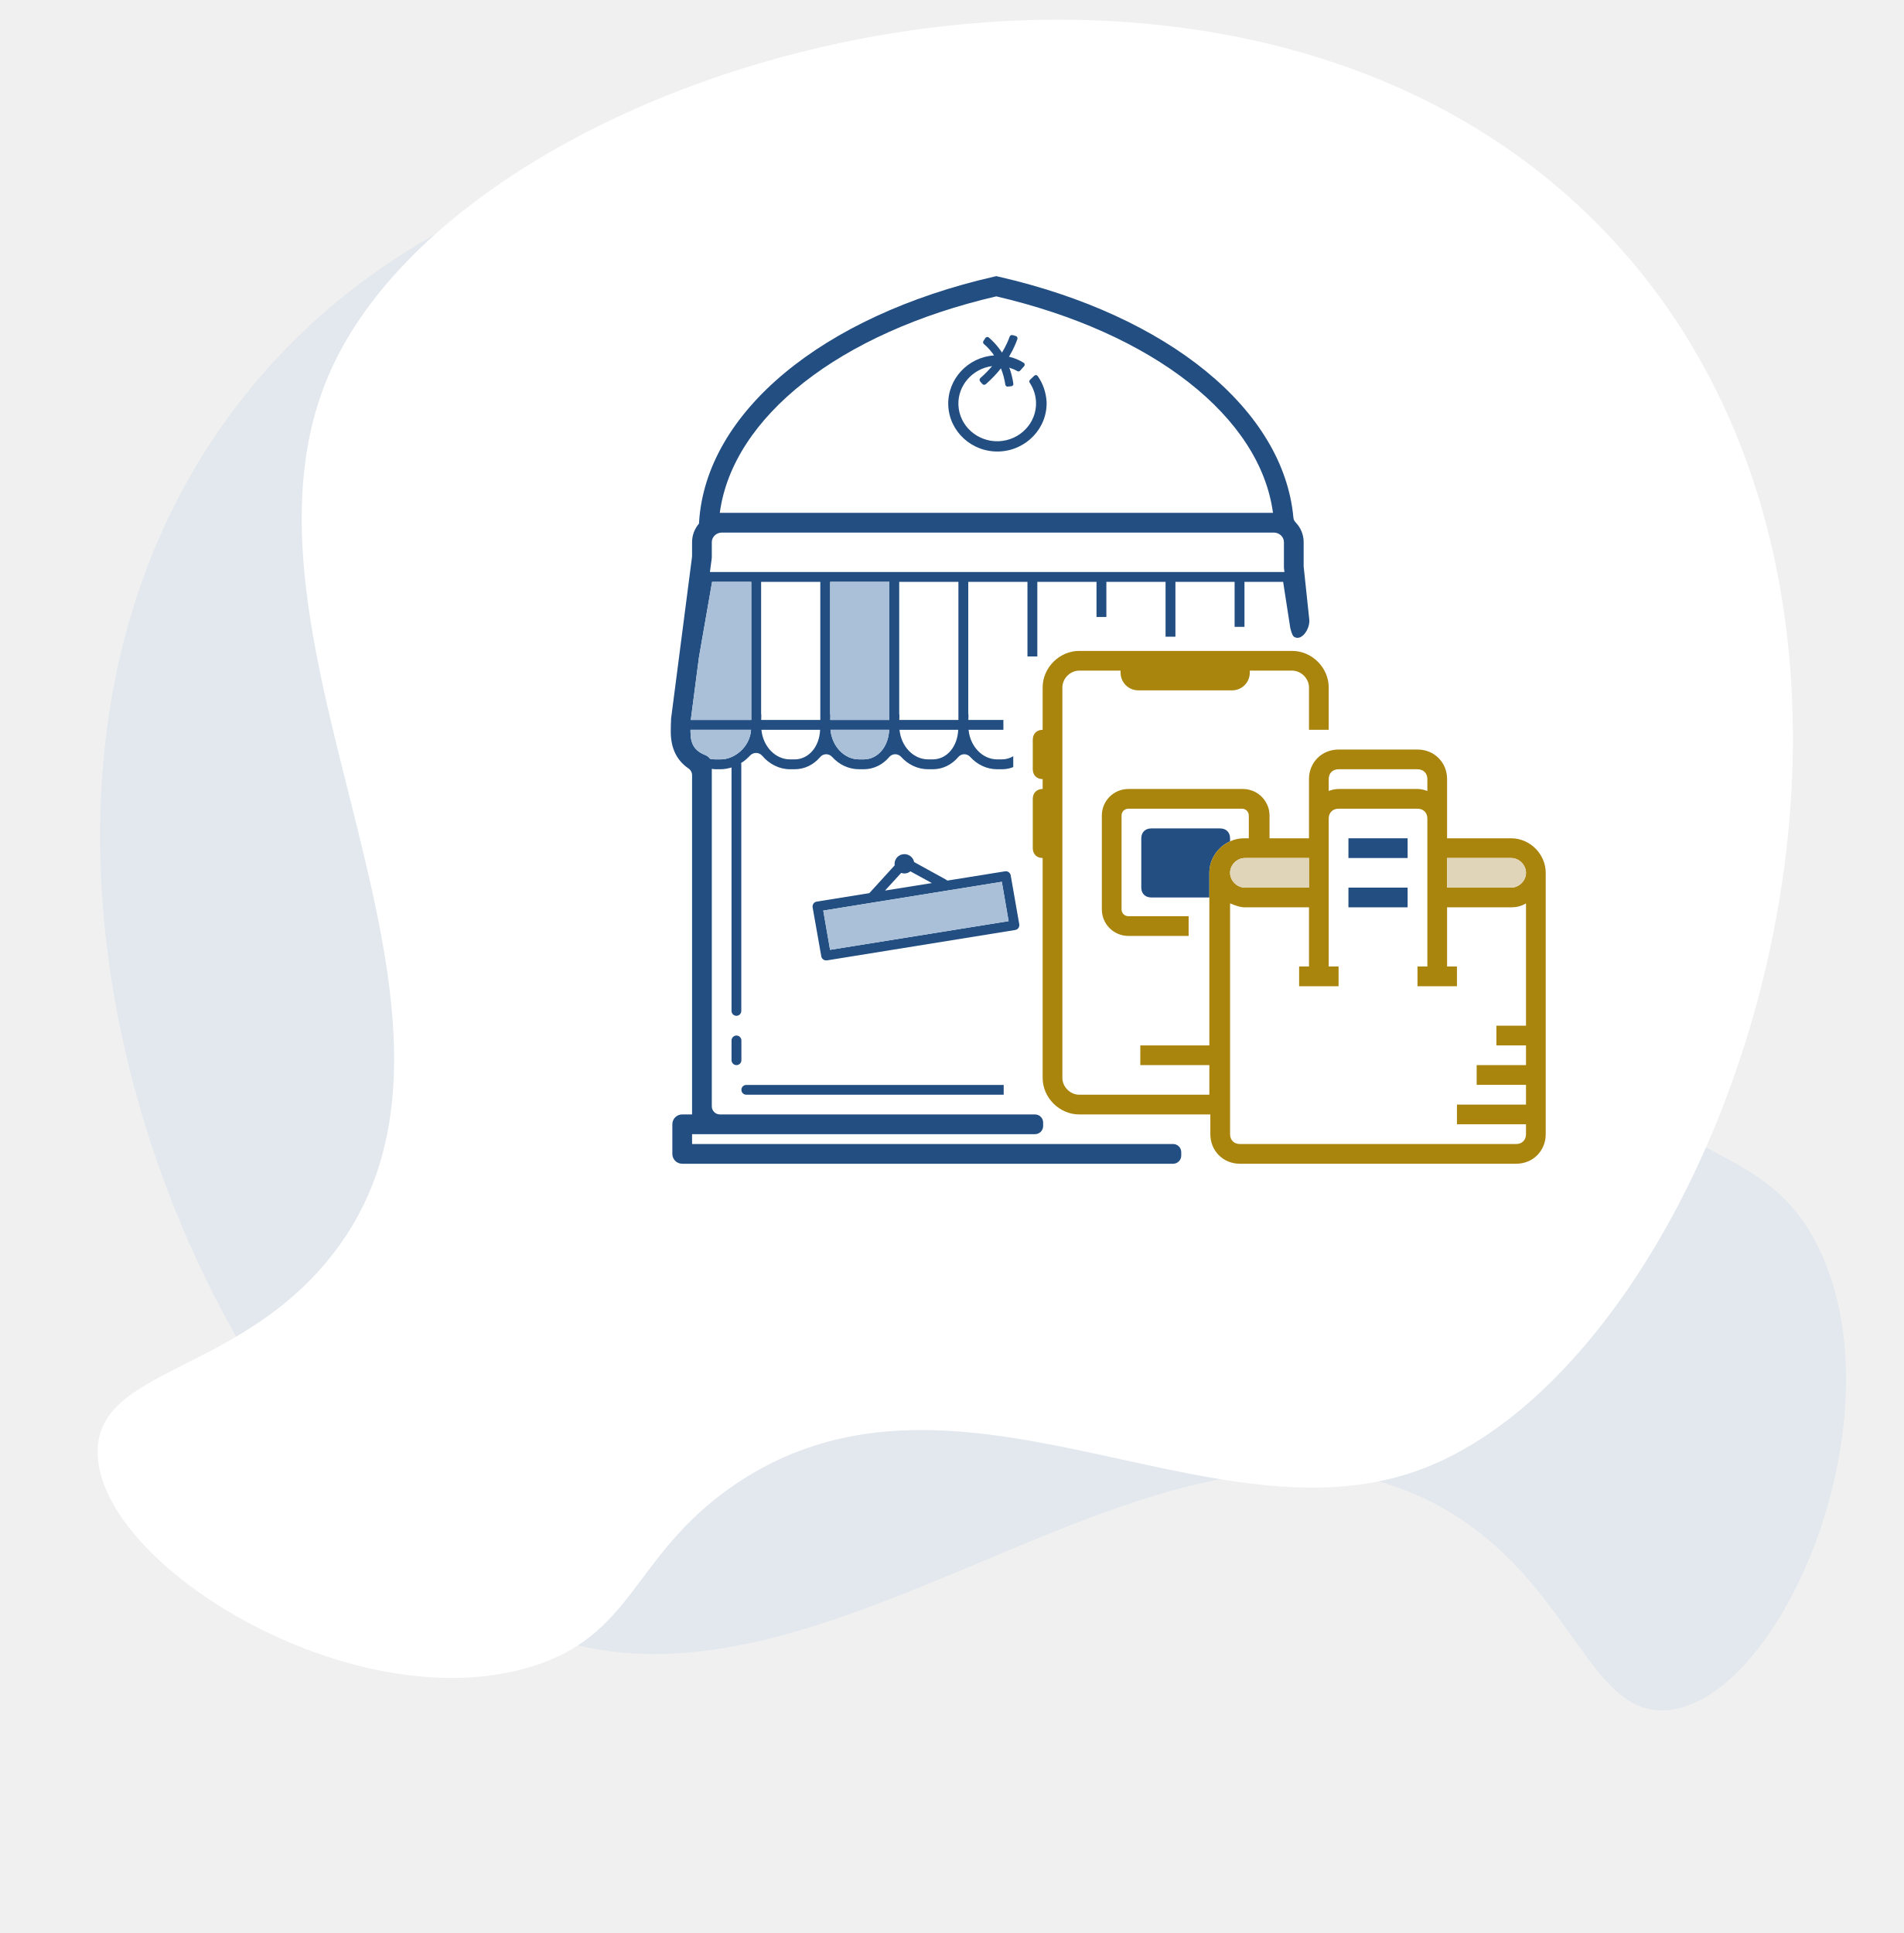
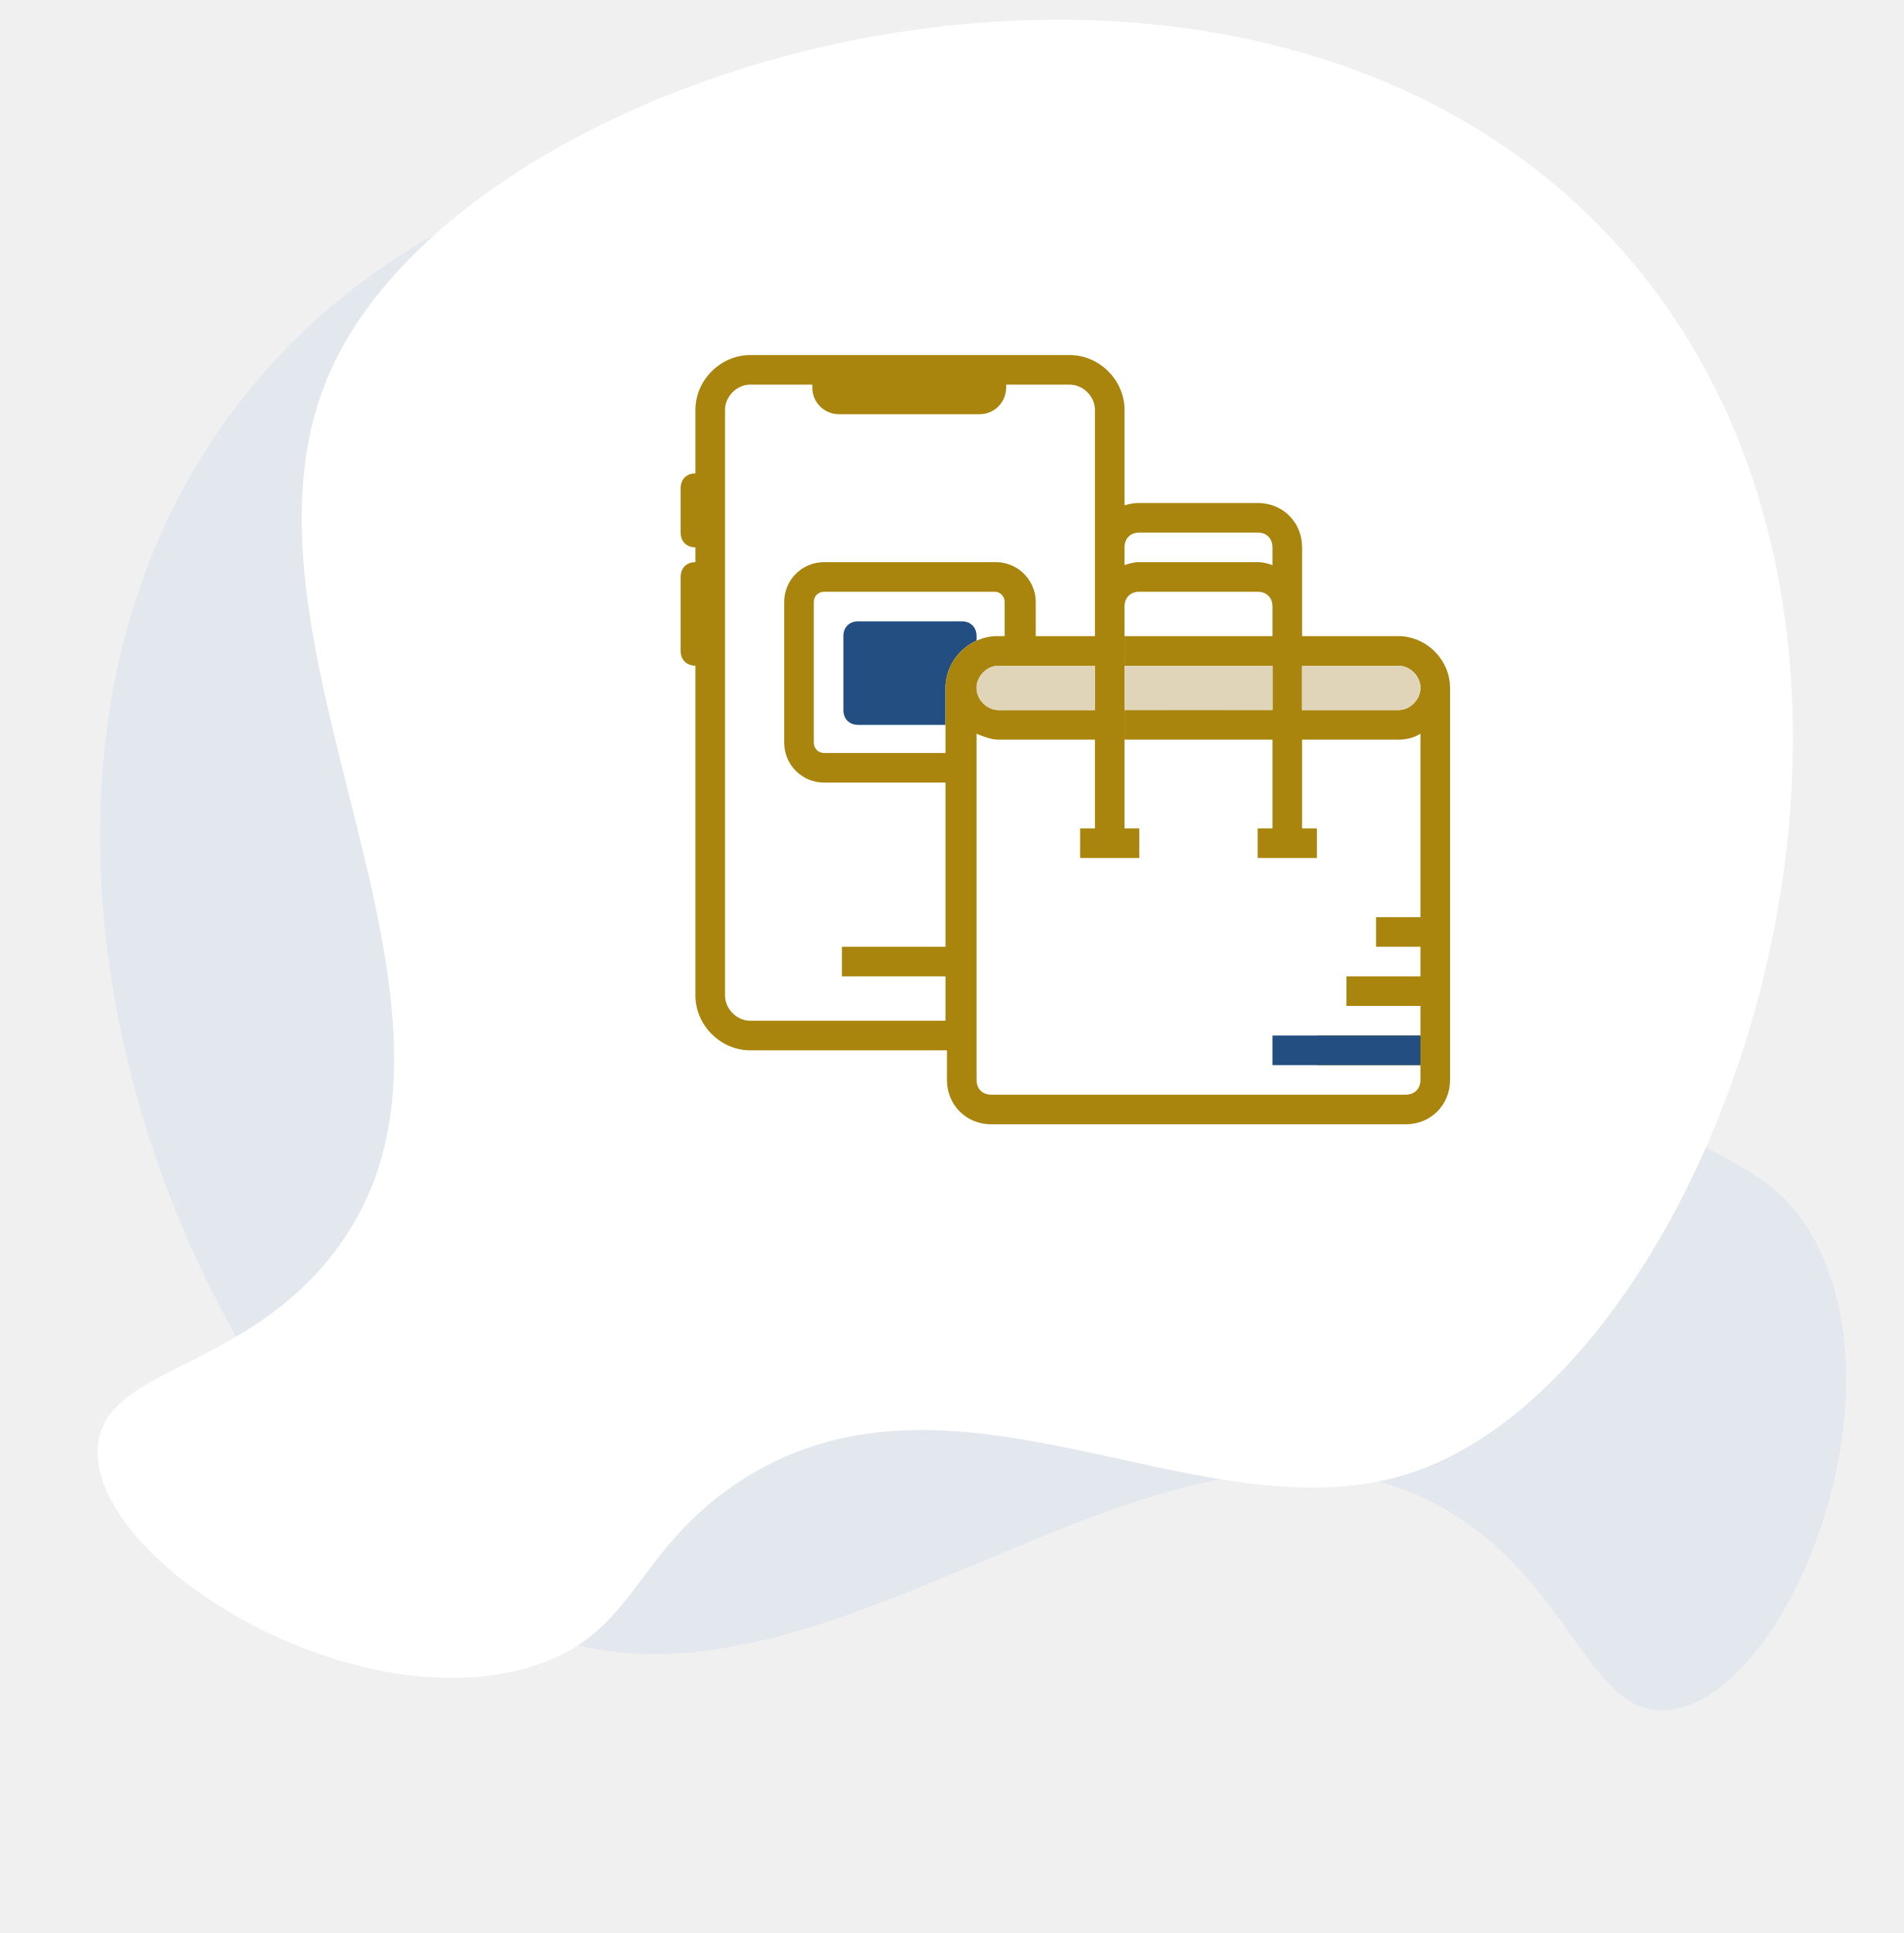
<svg xmlns="http://www.w3.org/2000/svg" width="193" height="196" viewBox="0 0 193 196" fill="none">
  <path d="M147.078 153.391C120.013 136.88 86.824 174.688 57.518 166.552C23.247 157.03 -9.798 83.518 24.837 40.077C58.835 -2.568 135.794 11.7 151.301 41.024C161.899 61.053 144.707 89.749 163.3 109.274C171.832 118.238 179.785 116.729 184.504 126.822C192.512 143.878 180.836 171.661 169.491 173.354C161.252 174.583 159.662 161.068 147.078 153.391Z" fill="#E2E8ED" />
  <path d="M33.017 128.055C53.427 103.795 21.067 65.275 33.537 37.535C48.127 5.095 125.787 -16.465 163.497 24.335C200.517 64.385 174.787 138.305 143.457 149.205C122.057 156.655 96.287 135.325 74.177 150.755C64.027 157.835 64.317 165.925 53.627 169.065C35.557 174.405 9.857 158.665 9.897 147.195C9.927 138.865 23.527 139.335 33.017 128.055Z" fill="white" />
-   <path d="M74.66 105C74.39 105 74.16 105.22 74.16 105.5V107.5C74.16 107.77 74.38 108 74.66 108C74.94 108 75.16 107.78 75.16 107.5V105.5C75.16 105.22 74.93 105 74.66 105Z" fill="#224E82" />
-   <path d="M75.66 110.01C75.38 110.01 75.16 110.23 75.16 110.5C75.16 110.78 75.38 111 75.66 111H101.75V110.01H75.66ZM75.66 110.01C75.38 110.01 75.16 110.23 75.16 110.5C75.16 110.78 75.38 111 75.66 111H101.75V110.01H75.66ZM75.66 110.01C75.38 110.01 75.16 110.23 75.16 110.5C75.16 110.78 75.38 111 75.66 111H101.75V110.01H75.66Z" fill="#224E82" />
-   <path d="M132.16 57.44V54.97C132.16 54.19 131.85 53.5 131.35 52.97C131.22 52.84 131.13 52.67 131.12 52.48C130.12 41.55 118.47 31.99 101.22 28.05L101 28L100.78 28.05C83.31 32.05 71.57 41.82 70.87 52.94L70.86 53.09C70.43 53.6 70.16 54.25 70.16 54.97V56.34C70.16 56.38 70.16 56.45 70.15 56.5L68.06 72.65C68.05 72.7 68.04 72.75 68.04 72.8C68.04 72.81 68.03 72.82 68.03 72.84V72.96C68.01 73.34 68 73.74 68 74.19C68 75.86 68.6 77.09 69.77 77.9C70.01 78.06 70.16 78.31 70.16 78.6V113H69.16C68.6 113 68.16 113.45 68.16 114V117C68.16 117.55 68.6 118 69.16 118H118.93C119.38 118 119.75 117.63 119.75 117.18V116.82C119.75 116.37 119.38 116 118.93 116H70.16V115H104.93C105.38 115 105.75 114.63 105.75 114.18V113.82C105.75 113.37 105.38 113 104.93 113H72.98C72.53 113 72.16 112.63 72.16 112.18V77.96C72.27 77.97 72.38 78 72.5 78H73.06C73.44 78 73.81 77.92 74.16 77.82V102.5C74.16 102.78 74.38 103 74.66 103C74.93 103 75.15 102.78 75.15 102.5V77.5C75.15 77.46 75.14 77.42 75.13 77.37C75.47 77.16 75.77 76.9 76.04 76.61C76.38 76.25 76.95 76.26 77.27 76.63C77.98 77.47 78.99 78 80.1 78H80.55C81.59 78 82.49 77.53 83.14 76.77C83.45 76.39 84.02 76.38 84.35 76.74C85.05 77.52 86.02 78 87.1 78H87.55C88.59 78 89.49 77.53 90.14 76.77C90.45 76.39 91.02 76.38 91.35 76.74C92.05 77.52 93.02 78 94.1 78H94.55C95.59 78 96.49 77.53 97.14 76.77C97.45 76.39 98.02 76.38 98.35 76.74C99.05 77.52 100.02 78 101.1 78H101.55C101.96 78 102.36 77.93 102.72 77.78V76.68C102.37 76.89 101.97 77 101.55 77H101.1C99.59 77 98.35 75.68 98.19 74H101.72V73H98.17C98.17 72.84 98.17 72.67 98.18 72.52C98.18 72.47 98.17 72.41 98.16 72.36V59H104.16V66.56H105.16V59H111.16V62.56H112.16V59H118.16V64.56H119.16V59H125.16V63.56H126.16V59H130.08L130.8 63.65C130.8 63.65 130.97 64.42 131.17 64.56C131.94 65.08 132.83 63.75 132.73 62.82L132.16 57.44ZM101 30.05C116.9 33.75 127.75 42.27 129.05 52H72.97C74.28 42.27 85.11 33.74 101 30.05ZM73.06 77H72.5C72.32 77 72.15 76.98 71.99 76.94C71.87 76.78 71.71 76.65 71.52 76.57C70.43 76.14 70 75.48 70 74.19V74H76.14C76.03 75.73 74.48 77 73.06 77ZM76.16 73H70.03L70.86 66.63L72.19 59H76.16V73ZM80.55 77H80.1C78.59 77 77.35 75.68 77.19 74H83.14C83.07 75.72 81.98 77 80.55 77ZM83.16 73H77.17C77.17 72.84 77.17 72.67 77.18 72.52C77.18 72.47 77.17 72.41 77.16 72.36V59H83.16V73ZM87.55 77H87.1C85.59 77 84.35 75.68 84.19 74H90.14C90.07 75.72 88.98 77 87.55 77ZM90.16 73H84.17C84.17 72.84 84.17 72.67 84.18 72.52C84.18 72.47 84.17 72.41 84.16 72.36V59H90.16V73ZM94.55 77H94.1C92.59 77 91.35 75.68 91.19 74H97.14C97.07 75.72 95.98 77 94.55 77ZM97.16 73H91.17C91.17 72.84 91.17 72.67 91.18 72.52C91.18 72.47 91.17 72.41 91.16 72.36V59H97.16V73ZM71.97 58L72.15 56.64C72.15 56.6 72.16 56.56 72.16 56.51V54.97C72.16 54.44 72.62 54 73.19 54H129.13C129.7 54 130.16 54.44 130.16 54.97V57.55L130.21 58H71.97Z" fill="#224E82" />
-   <path d="M90.14 74C90.07 75.72 88.98 77 87.55 77H87.1C85.59 77 84.35 75.68 84.19 74H90.14Z" fill="#A9C0D8" />
-   <path d="M90.16 59V73H84.17C84.17 72.84 84.17 72.67 84.18 72.52C84.18 72.47 84.17 72.41 84.16 72.36V59H90.16Z" fill="#A9C0D8" />
-   <path d="M76.14 74C76.03 75.73 74.48 77 73.06 77H72.5C72.32 77 72.15 76.98 71.99 76.94C71.87 76.78 71.71 76.65 71.52 76.57C70.43 76.14 70 75.48 70 74.19V74H76.14Z" fill="#A9C0D8" />
-   <path d="M76.16 59V73H70.03L70.86 66.63L72.19 59H76.16Z" fill="#A9C0D8" />
-   <path d="M102.46 88.75C102.41 88.48 102.15 88.3 101.88 88.35L96.03 89.29C96 89.25 95.96 89.22 95.92 89.2L92.67 87.41C92.57 86.89 92.06 86.53 91.52 86.62C91.26 86.66 91.02 86.81 90.87 87.03C90.72 87.24 90.66 87.49 90.7 87.74L88.16 90.53C88.15 90.54 88.15 90.55 88.14 90.56L82.8 91.42C82.66 91.44 82.55 91.51 82.47 91.62C82.39 91.73 82.36 91.87 82.38 92L83.26 96.97C83.3 97.21 83.51 97.38 83.75 97.38H83.83L102.91 94.3C103.05 94.28 103.16 94.21 103.24 94.1C103.32 93.99 103.35 93.86 103.33 93.72L102.46 88.75ZM91.36 88.51C91.46 88.54 91.57 88.57 91.69 88.57C91.74 88.57 91.79 88.56 91.85 88.55C92.02 88.53 92.16 88.45 92.29 88.35L94.47 89.54L89.72 90.3L91.36 88.51ZM84.15 96.31L83.46 92.33L101.56 89.41L102.25 93.4L84.15 96.31Z" fill="#224E82" />
-   <path d="M102.25 93.4L84.15 96.31L83.46 92.33L101.56 89.41L102.25 93.4Z" fill="#A9C0D8" />
-   <path d="M105.2 38.13C105.12 38.01 104.95 38 104.85 38.1L104.42 38.51C104.34 38.59 104.32 38.71 104.39 38.81C104.77 39.38 105 40.05 105.03 40.78C105.1 42.89 103.4 44.66 101.23 44.74C99.06 44.81 97.24 43.16 97.16 41.05C97.09 39.07 98.6 37.38 100.58 37.12C100.24 37.52 99.85 37.93 99.39 38.33C99.29 38.42 99.28 38.56 99.36 38.67L99.58 38.93C99.67 39.03 99.82 39.05 99.93 38.96C100.54 38.43 101.05 37.88 101.47 37.35C101.68 37.87 101.83 38.43 101.92 39.01C101.94 39.13 102.05 39.22 102.18 39.2L102.53 39.16C102.66 39.15 102.75 39.03 102.73 38.9C102.64 38.3 102.5 37.76 102.32 37.28C102.6 37.37 102.88 37.48 103.13 37.63C103.23 37.69 103.35 37.66 103.42 37.58L103.82 37.13C103.92 37.02 103.89 36.85 103.77 36.78C103.32 36.5 102.82 36.29 102.29 36.17C102.76 35.38 103.02 34.72 103.14 34.38C103.18 34.25 103.11 34.11 102.98 34.07L102.65 33.98C102.52 33.95 102.4 34.01 102.36 34.13C102.25 34.43 102.01 35.03 101.58 35.75C101.06 34.96 100.52 34.46 100.24 34.22C100.13 34.13 99.98 34.16 99.9 34.27L99.7 34.57C99.64 34.67 99.65 34.8 99.74 34.88C99.93 35.04 100.28 35.36 100.64 35.84C100.69 35.91 100.73 35.98 100.77 36.04C98.12 36.22 96.05 38.44 96.13 41.07C96.22 43.76 98.53 45.87 101.28 45.78C104.03 45.68 106.19 43.42 106.1 40.73C106.04 39.77 105.72 38.87 105.2 38.13Z" fill="#224E82" />
-   <path d="M142.7 85H136.7V87H142.7V85Z" fill="white" />
-   <path d="M142.7 90H136.7V92H142.7V90Z" fill="white" />
-   <path d="M124.7 85V85.31C123.48 85.85 122.6 87.09 122.6 88.5V91H116.7C116.1 91 115.7 90.6 115.7 90V85C115.7 84.4 116.1 84 116.7 84H123.7C124.3 84 124.7 84.4 124.7 85Z" fill="#224E82" />
-   <path d="M142.7 90H136.7V92H142.7V90Z" fill="#224E82" />
-   <path d="M142.7 85H136.7V87H142.7V85Z" fill="#224E82" />
-   <path d="M153.2 85H146.7V79C146.7 77.3 145.4 76 143.7 76H135.7C135.35 76 135.01 76.06 134.7 76.16C133.52 76.56 132.7 77.65 132.7 79V85H128.7V82.7C128.7 82.57 128.69 82.44 128.67 82.32C128.66 82.21 128.64 82.1 128.61 82C128.6 81.96 128.59 81.93 128.58 81.89C128.55 81.8 128.51 81.7 128.47 81.61C128.42 81.5 128.36 81.39 128.3 81.29C127.94 80.69 127.35 80.25 126.65 80.08C126.57 80.06 126.49 80.04 126.4 80.03C126.38 80.03 126.36 80.02 126.34 80.02C126.23 80.01 126.12 80 126 80H114.4C112.9 80 111.7 81.2 111.7 82.7V92.2C111.7 93.7 112.9 94.9 114.4 94.9H120.5V92.9H114.4C114 92.9 113.7 92.6 113.7 92.2V82.7C113.7 82.3 114 82 114.4 82H125.9C126.3 82 126.6 82.3 126.6 82.7V85H126.1C125.61 85 125.13 85.11 124.7 85.31C123.48 85.85 122.6 87.09 122.6 88.5V106H115.6V108H122.6V111H109.4C108.5 111 107.7 110.2 107.7 109.3V69.7C107.7 68.8 108.5 68 109.4 68H113.6V68.2C113.6 69.2 114.4 70 115.4 70H124.9C125.9 70 126.7 69.2 126.7 68.2V68H131C131.9 68 132.7 68.8 132.7 69.7V74H134.7V69.7C134.7 67.7 133 66 131 66H109.4C107.4 66 105.7 67.7 105.7 69.7V74C105.1 74 104.7 74.4 104.7 75V78C104.7 78.6 105.1 79 105.7 79V80C105.1 80 104.7 80.4 104.7 81V86C104.7 86.6 105.1 87 105.7 87V109.3C105.7 111.3 107.4 113 109.4 113H122.7V115C122.7 116.7 124 118 125.7 118H153.7C155.4 118 156.7 116.7 156.7 115V88.7C156.7 88.7 156.7 88.6 156.7 88.5C156.7 86.6 155.1 85 153.2 85ZM134.7 79C134.7 78.4 135.1 78 135.7 78H143.7C144.3 78 144.7 78.4 144.7 79V80.2C144.4 80.1 144.1 80 143.7 80H135.7C135.3 80 135 80.1 134.7 80.2V79ZM126.2 87H132.7V90H126.2C125.4 90 124.7 89.3 124.7 88.5C124.7 87.7 125.4 87 126.2 87ZM154.7 104H151.7V106H154.7V108H149.7V110H154.7V112H147.7V114H154.7V115C154.7 115.6 154.3 116 153.7 116H125.7C125.1 116 124.7 115.6 124.7 115V91.6C125.2 91.8 125.7 92 126.2 92H132.7V98H131.7V100H135.7V98H134.7V83C134.7 82.4 135.1 82 135.7 82H143.7C144.3 82 144.7 82.4 144.7 83V98H143.7V100H147.7V98H146.7V92H153.2C153.7 92 154.2 91.9 154.7 91.6V104ZM153.2 90H146.7V87H153.2C154 87 154.7 87.7 154.7 88.5C154.7 89.3 154 90 153.2 90Z" fill="#AA850E" />
-   <path d="M154.7 88.5C154.7 89.3 154 90 153.2 90H146.7V87H153.2C154 87 154.7 87.7 154.7 88.5Z" fill="#E0D5B8" />
-   <path d="M132.7 87V90H126.2C125.4 90 124.7 89.3 124.7 88.5C124.7 87.7 125.4 87 126.2 87H132.7Z" fill="#E0D5B8" />
+   <path d="M126 64.5H117V67.5H126V64.5Z" fill="white" />
+   <path d="M126 72H117V75H126V72Z" fill="white" />
+   <path d="M99 64.5V64.965C97.17 65.775 95.85 67.635 95.85 69.75V73.5H87C86.1 73.5 85.5 72.9 85.5 72V64.5C85.5 63.6 86.1 63 87 63H97.5C98.4 63 99 63.6 99 64.5Z" fill="#224E82" />
+   <path d="M141.75 64.5H132V55.5C132 52.95 130.05 51 127.5 51H115.5C114.975 51 114.465 51.09 114 51.24C112.23 51.84 111 53.475 111 55.5V64.5H105V61.05C105 60.855 104.985 60.66 104.955 60.48C104.94 60.315 104.91 60.15 104.865 60C104.85 59.94 104.835 59.895 104.82 59.835C104.775 59.7 104.715 59.55 104.655 59.415C104.58 59.25 104.49 59.085 104.4 58.935C103.86 58.035 102.975 57.375 101.925 57.12C101.805 57.09 101.685 57.06 101.55 57.045C101.52 57.045 101.49 57.03 101.46 57.03C101.295 57.015 101.13 57 100.95 57H83.55C81.3 57 79.5 58.8 79.5 61.05V75.3C79.5 77.55 81.3 79.35 83.55 79.35H95.85V76.35H83.55C82.95 76.35 82.5 75.9 82.5 75.3V61.05C82.5 60.45 82.95 60 83.55 60H100.8C101.4 60 101.85 60.45 101.85 61.05V64.5H101.1C100.365 64.5 99.645 64.665 99 64.965C97.17 65.775 95.85 67.635 95.85 69.75V96H85.35V99H95.85V103.5H76.05C74.7 103.5 73.5 102.3 73.5 100.95V41.55C73.5 40.2 74.7 39 76.05 39H82.35V39.3C82.35 40.8 83.55 42 85.05 42H99.3C100.8 42 102 40.8 102 39.3V39H108.45C109.8 39 111 40.2 111 41.55V57.3H114V41.55C114 38.55 111.45 36 108.45 36H76.05C73.05 36 70.5 38.55 70.5 41.55V48C69.6 48 69 48.6 69 49.5V54C69 54.9 69.6 55.5 70.5 55.5V57C69.6 57 69 57.6 69 58.5V66C69 66.9 69.6 67.5 70.5 67.5V100.95C70.5 103.95 73.05 106.5 76.05 106.5H96V109.5C96 112.05 97.95 114 100.5 114H142.5C145.05 114 147 112.05 147 109.5V70.05C147 70.05 147 69.9 147 69.75C147 66.9 144.6 64.5 141.75 64.5ZM114 55.5C114 54.6 114.6 54 115.5 54H127.5C128.4 54 129 54.6 129 55.5V57.3C128.55 57.15 128.1 57 127.5 57H115.5C114.9 57 114.45 57.15 114 57.3V55.5ZM101.25 67.5H111V72H101.25C100.05 72 99 70.95 99 69.75C99 68.55 100.05 67.5 101.25 67.5ZM144 93H139.5V96H144V99H136.5V102H144V105H133.5V108H144V109.5C144 110.4 143.4 111 142.5 111H100.5C99.6 111 99 110.4 99 109.5V74.4C99.75 74.7 100.5 75 101.25 75H111V84H109.5V87H115.5V84H114V61.5C114 60.6 114.6 60 115.5 60H127.5C128.4 60 129 60.6 129 61.5V84H127.5V87H133.5V84H132V75H141.75C142.5 75 143.25 74.85 144 74.4V93ZM141.75 72H132V67.5H141.75C142.95 67.5 144 68.55 144 69.75C144 70.95 142.95 72 141.75 72Z" fill="#AA850E" />
+   <path d="M144 69.75C144 70.95 142.95 72 141.75 72H132V67.5H141.75C142.95 67.5 144 68.55 144 69.75Z" fill="#E0D5B8" />
+   <path d="M127 69.5C127 70.833 125.863 72 124.562 72H114V67H124.562C125.863 67 127 68.167 127 69.5Z" fill="#E0D5B8" />
+   <path d="M116 69.5C116 68.167 117.138 67 118.438 67L129 67L129 72L118.438 72C117.137 72 116 70.833 116 69.5Z" fill="#E0D5B8" />
+   <path d="M134 73.5C134 74.3 132.25 75 130.25 75H114V72H130.25C132.25 72 134 72.7 134 73.5Z" fill="#AA850E" />
+   <path d="M134 66C134 66.8 132.25 67.5 130.25 67.5H114V64.5H130.25C132.25 64.5 134 65.2 134 66Z" fill="#AA850E" />
+   <path d="M111 67.5V72H101.25C100.05 72 99 70.95 99 69.75C99 68.55 100.05 67.5 101.25 67.5H111Z" fill="#E0D5B8" />
+   <path d="M144 105H129V108H144V105Z" fill="#224E82" />
</svg>
